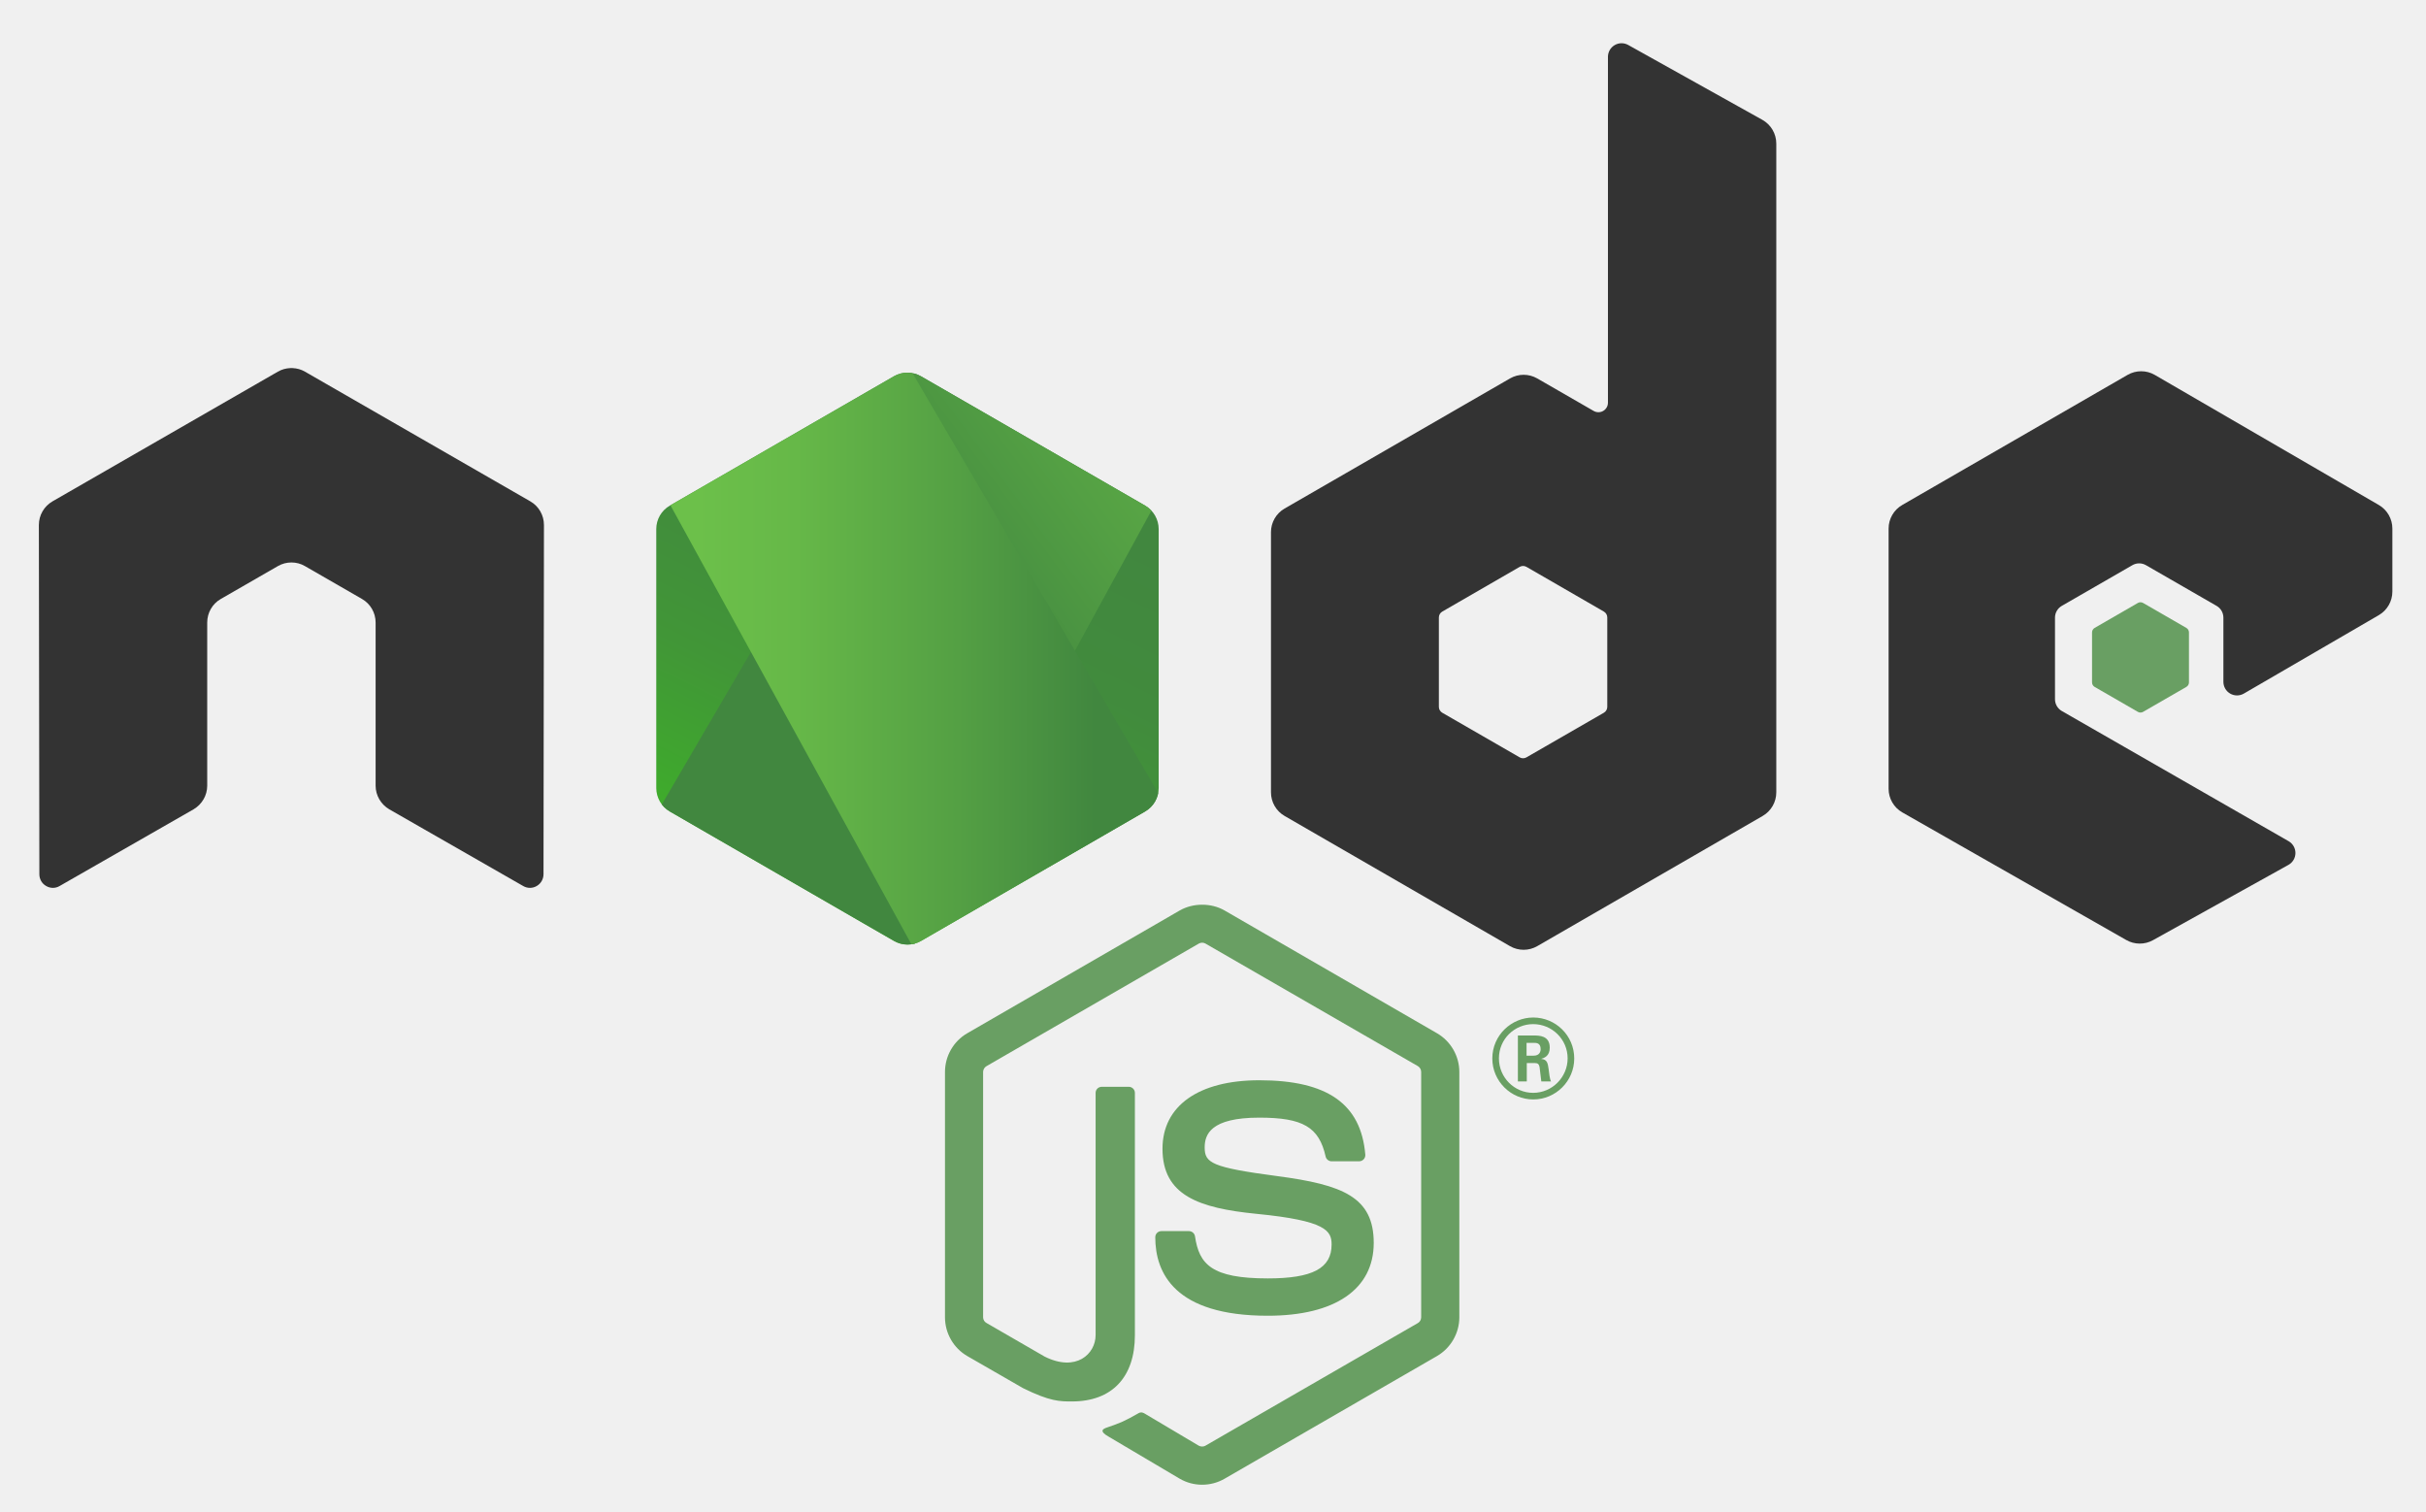
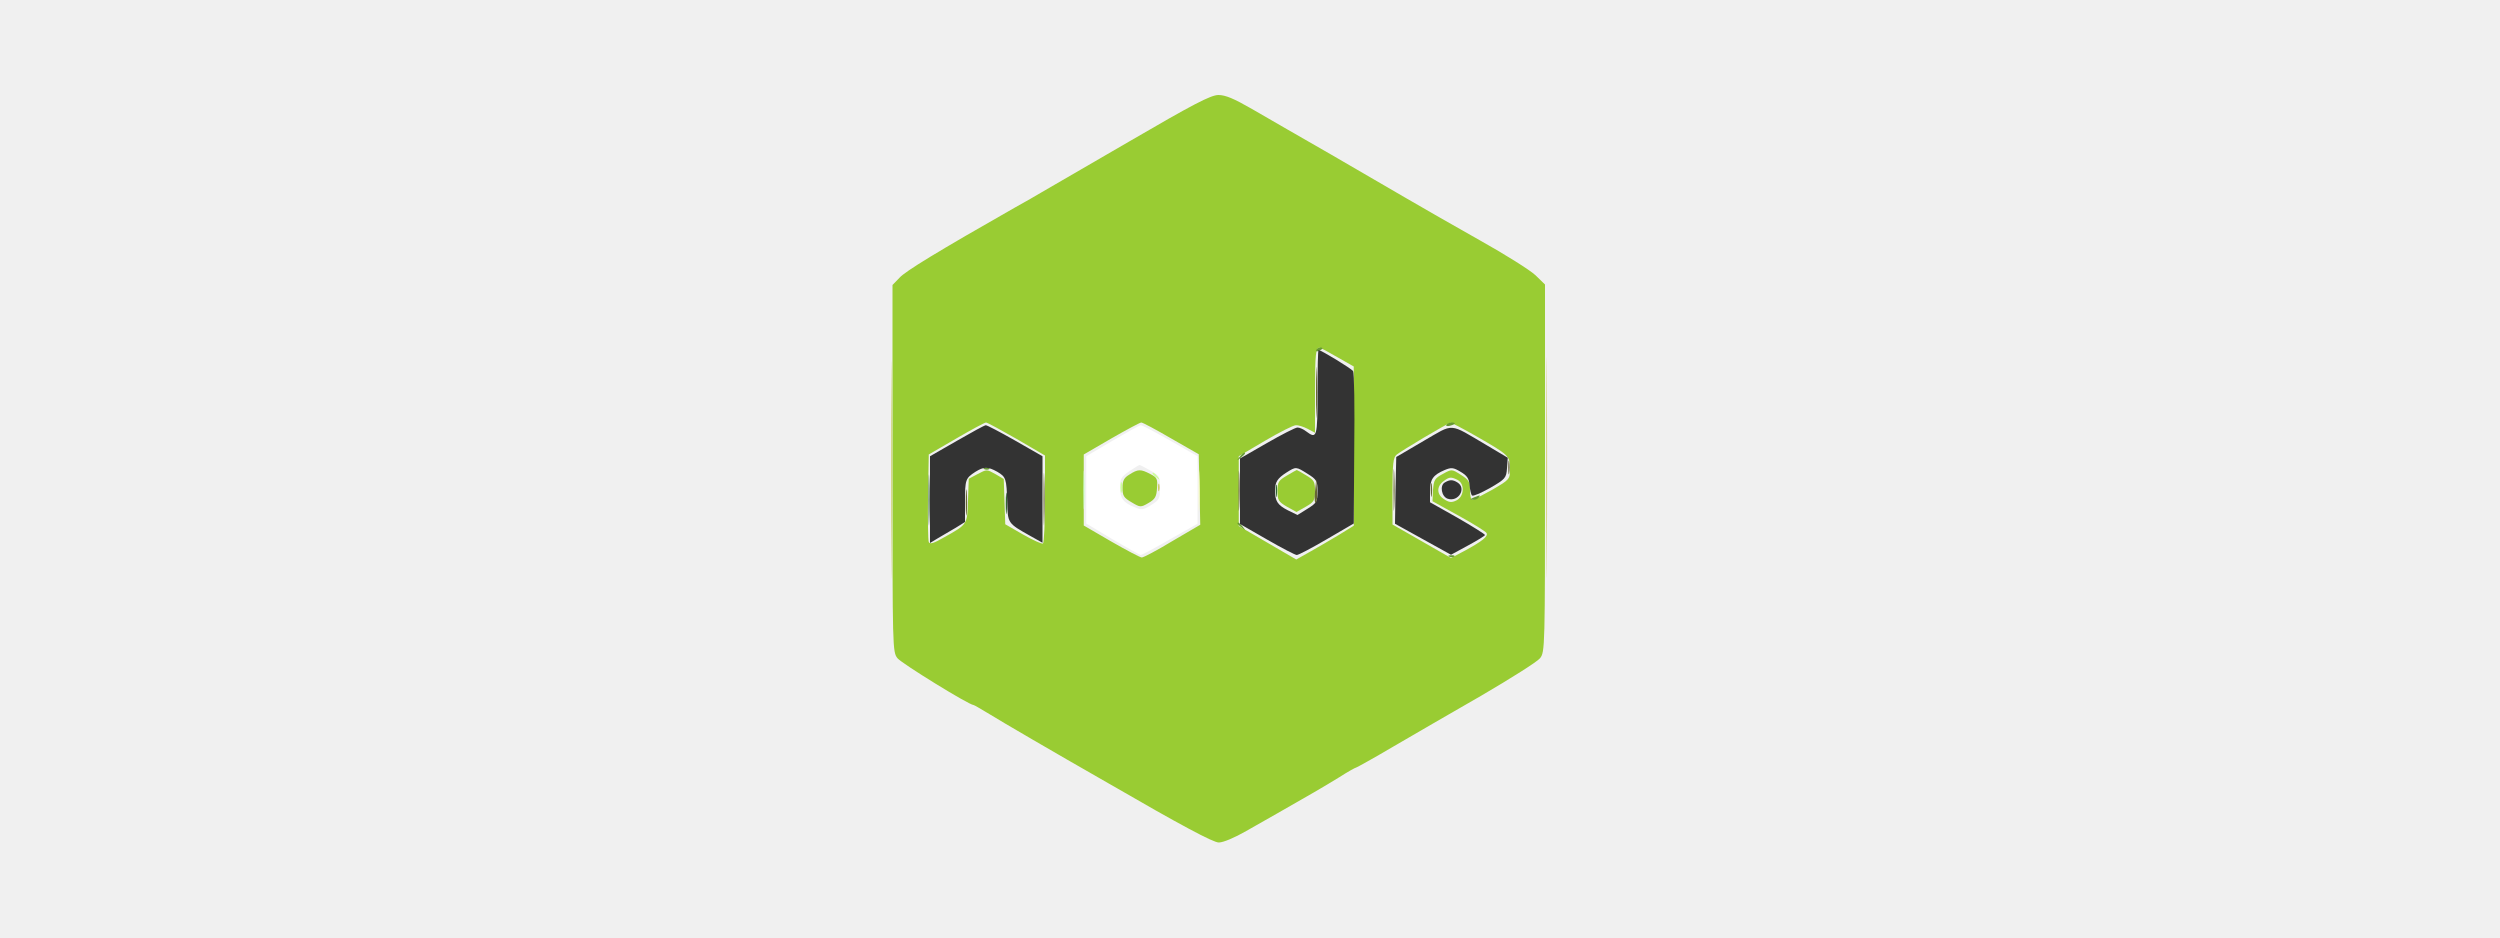
- <svg xmlns="http://www.w3.org/2000/svg" xmlns:xlink="http://www.w3.org/1999/xlink" enable-background="new 0 0 456 284" id="Layer_1" version="1.1" viewBox="0 0 456 284" xml:space="preserve">
-   <g>
-     <path d="M225.953,279.054c-1.46,0-2.912-0.381-4.19-1.121l-13.339-7.892c-1.991-1.115-1.018-1.509-0.362-1.738   c2.657-0.922,3.195-1.135,6.031-2.743c0.295-0.166,0.687-0.103,0.992,0.076l10.247,6.084c0.372,0.206,0.896,0.206,1.237,0   l39.95-23.058c0.372-0.212,0.61-0.64,0.61-1.081v-46.103c0-0.451-0.239-0.872-0.62-1.101l-39.933-23.038   c-0.368-0.216-0.859-0.216-1.231,0l-39.923,23.045c-0.388,0.222-0.634,0.657-0.634,1.094v46.103c0,0.441,0.245,0.859,0.63,1.068   l10.944,6.323c5.938,2.969,9.573-0.528,9.573-4.041v-45.52c0-0.643,0.518-1.151,1.161-1.151h5.066c0.634,0,1.158,0.508,1.158,1.151   v45.52c0,7.925-4.316,12.47-11.829,12.47c-2.309,0-4.127,0-9.202-2.501l-10.476-6.031c-2.587-1.496-4.19-4.293-4.19-7.288v-46.103   c0-2.995,1.602-5.792,4.19-7.281l39.95-23.085c2.528-1.43,5.888-1.43,8.396,0l39.947,23.085c2.587,1.496,4.196,4.286,4.196,7.281   v46.103c0,2.995-1.609,5.782-4.196,7.288l-39.947,23.065C228.882,278.673,227.433,279.054,225.953,279.054z" fill="#699F63" />
-     <path d="M238.293,247.292c-17.482,0-21.144-8.024-21.144-14.755c0-0.64,0.514-1.151,1.155-1.151h5.165   c0.577,0,1.058,0.415,1.148,0.979c0.78,5.258,3.105,7.912,13.677,7.912c8.416,0,11.999-1.904,11.999-6.369   c0-2.574-1.015-4.485-14.095-5.766c-10.93-1.081-17.691-3.496-17.691-12.241c0-8.061,6.794-12.868,18.186-12.868   c12.798,0,19.131,4.442,19.933,13.972c0.03,0.328-0.086,0.644-0.305,0.889c-0.219,0.229-0.524,0.368-0.846,0.368h-5.185   c-0.537,0-1.012-0.381-1.121-0.902c-1.244-5.533-4.269-7.301-12.476-7.301c-9.189,0-10.257,3.201-10.257,5.599   c0,2.906,1.261,3.752,13.667,5.394c12.277,1.622,18.109,3.921,18.109,12.549C258.21,242.306,250.952,247.292,238.293,247.292z" fill="#699F63" />
+ <svg xmlns="http://www.w3.org/2000/svg" version="1.0" viewBox="0 0 1000 375">
+   <g fill="#9C3" stroke-width="0">
+     <path d="M451.5 56.7c-17.6 10.2-33.3 19.3-35 20.3-1.6 1-6.4 3.7-10.5 6-30.6 17.4-43.9 25.5-46.2 28.1L357 114v73.4c0 72.1 0 73.4 2 75.9 1.7 2.1 28.6 18.7 30.4 18.7.3 0 3.3 1.8 6.8 3.9 3.5 2.2 24.7 14.6 47.3 27.5 29 16.8 41.8 23.6 44 23.6 1.8 0 6.3-1.9 11-4.6 4.4-2.5 10-5.7 12.5-7.1 12-6.8 19-10.9 24.7-14.4 3.4-2.2 6.5-3.9 6.8-3.9.2 0 6.9-3.7 14.7-8.3 7.9-4.6 23.9-13.9 35.6-20.6 11.6-6.8 22.1-13.4 23.2-14.8 2-2.5 2-4.2 2-76.1v-73.4l-3.8-3.7c-2.1-2-12.1-8.3-22.3-14-10.1-5.7-23.6-13.4-29.9-17.1-21.1-12.3-42.5-24.7-47-27.2-2.5-1.4-8.9-5.1-14.2-8.2-7.3-4.2-10.6-5.6-13.5-5.6-3.1.1-9.9 3.6-35.8 18.7zm83.5 86.2 6.5 3.7v63.7l-6 3.7c-3.3 2-8.5 5-11.5 6.7l-5.5 3.1-11.5-6.7-11.5-6.7v-27.9l10.5-6.2c5.8-3.4 11.3-6.2 12.3-6.2 1-.1 3.1.6 4.7 1.4l3 1.6v-16.4c0-15.1.3-17.8 1.9-17.6.3 0 3.5 1.7 7.1 3.8zm-128.3 32.7 11.3 6.6v17.3c0 9.6-.4 17.6-.8 17.9-.5.3-4.1-1.4-8-3.6l-7.1-4.1-.3-9.1-.3-9-3.4-2c-3.4-1.9-3.4-1.9-7 0l-3.6 1.9-.3 8.6c-.3 9.8-.2 9.6-9.5 14.8-4.3 2.5-5.8 2.9-6.2 1.9-.3-.8-.4-8.9-.3-18.2l.3-16.8 11-6.4c6-3.5 11.4-6.4 11.9-6.4s6 3 12.3 6.6zm61.8-.2 11 6.3.3 14.1.3 14.1-11.1 6.5c-6.1 3.7-11.6 6.6-12.3 6.6-.6 0-6.1-2.9-12.2-6.4l-11-6.4v-28.4l11-6.4c6.1-3.5 11.5-6.4 12-6.4.6 0 6 2.9 12 6.4zm122.2-.8c12.9 7.4 13.3 7.8 13.3 12.9 0 4.2-.1 4.3-7.1 8.4-4 2.2-7.6 4.1-8 4.1-.5 0-.9-1.8-.9-3.9 0-3.4-.5-4.2-3.7-6.2-3.6-2.3-3.6-2.3-7.2-.3-3.2 1.7-3.6 2.4-3.9 6.4l-.2 4.5 10.5 5.8c5.8 3.2 10.8 6.3 11.1 6.9.8 1.3-1.7 3.3-8.9 7.2l-5.3 2.8-11.7-6.7-11.7-6.7v-13.3c0-11 .3-13.5 1.6-14.6 1.9-1.6 20.6-12.7 21.6-12.8.3-.1 5.1 2.4 10.5 5.5zm-7.6 17.4c2.9 1.6 2.6 6.7-.6 8.2-1.9.9-2.9.8-5-.6-2.9-1.9-2.9-5.1 0-7.2 2.3-1.7 3-1.7 5.6-.4z" />
+     <path d="M514.8 190.2c-3.4 2-3.8 2.6-3.8 6.2 0 3.7.4 4.3 3.8 6.3l3.8 2.1 3.7-2.1c3.3-1.9 3.7-2.5 3.7-6.3s-.4-4.4-3.6-6.3c-1.9-1.2-3.6-2.1-3.7-2.1-.1 0-1.9 1-3.9 2.2zm-63-.4c-2.2 1.3-2.8 2.4-2.8 5.3 0 3.2.5 4 3.6 5.8 3.5 2.1 3.7 2.1 6.8.3 2.6-1.5 3.2-2.5 3.4-5.9.3-3.8 0-4.3-2.7-5.7-3.8-2-4.9-2-8.3.2z" />
  </g>
-   <g>
-     <path d="M295.899,198.941c0,4.236-3.463,7.699-7.699,7.699c-4.197,0-7.699-3.422-7.699-7.699   c0-4.359,3.586-7.701,7.699-7.701C292.356,191.24,295.899,194.582,295.899,198.941z M281.744,198.919   c0,3.586,2.892,6.479,6.435,6.479c3.586,0,6.479-2.954,6.479-6.479c0-3.584-2.932-6.436-6.479-6.436   C284.676,192.484,281.744,195.293,281.744,198.919z M285.307,194.622h2.976c1.018,0,3.015,0,3.015,2.282   c0,1.589-1.018,1.914-1.632,2.118c1.184,0.082,1.264,0.856,1.426,1.956c0.083,0.692,0.206,1.874,0.448,2.281h-1.831   c-0.043-0.406-0.328-2.607-0.328-2.728c-0.119-0.49-0.285-0.733-0.895-0.733h-1.506v3.461h-1.672v-8.637H285.307z M286.939,198.41   h1.343c1.098,0,1.304-0.773,1.304-1.221c0-1.183-0.816-1.183-1.264-1.183h-1.383L286.939,198.41L286.939,198.41z" fill="#699F63" />
+   <path d="M618.5 187c0 39.3.1 55.4.2 35.7.2-19.6.2-51.8 0-71.5-.1-19.6-.2-3.5-.2 35.8zm-262 1c0 38.8.1 54.6.2 35.2.2-19.3.2-51.1 0-70.5-.1-19.3-.2-3.5-.2 35.3zm106.7 7c0 1.4.2 1.9.5 1.2.2-.6.2-1.8 0-2.5-.3-.6-.5-.1-.5 1.3z" fill="#CC6" />
+   <path d="M526.5 140c-.3.6.1.7.9.4 1.8-.7 2.1-1.4.7-1.4-.6 0-1.3.4-1.6 1zm52.1 29.9c-.4.5.3.7 1.4.4 2.3-.6 2.6-1.3.6-1.3-.8 0-1.7.4-2 .9zm-82.7 12.8c-1.3 1.6-1.2 1.7.4.4.9-.7 1.7-1.5 1.7-1.7 0-.8-.8-.3-2.1 1.3zm-102.1 5c.7.3 1.6.2 1.9-.1.4-.3-.2-.6-1.3-.5-1.1 0-1.4.3-.6.6zM589.5 199c-1.6.7-1.7.9-.3.9.9.1 2-.4 2.3-.9.7-1.1.7-1.1-2 0zM495 209.4c0 .2.8 1 1.8 1.7 1.5 1.3 1.6 1.2.3-.4s-2.1-2.1-2.1-1.3zm84.8 13.3c.7.3 1.6.2 1.9-.1.4-.3-.2-.6-1.3-.5-1.1 0-1.4.3-.6.6z" fill="#693" />
+   <g fill="#333" stroke-width="0">
+     <path d="M527 157c0 18-.2 18.8-4.6 15.5-1-.8-2.6-1.5-3.4-1.5-.8 0-6.3 2.8-12.2 6.2l-10.8 6.2v26.2l10.8 6.2c5.9 3.4 11.3 6.2 11.9 6.2.7 0 6-2.8 12-6.3l10.8-6.3.2-30c.2-16.4 0-30.4-.5-31-.7-1-12.8-8.4-13.8-8.4-.2 0-.4 7.6-.4 17zm-4 32.5c3.7 2.3 4 2.9 4 7s-.3 4.7-4 7l-4 2.5-3.9-1.9c-4.1-2.1-5.1-3.7-5.1-7.9 0-3.4 1-4.9 4.6-7.2 3.8-2.4 3.8-2.4 8.4.5zm-140.2-13.2-10.8 6.2v34.7l3.3-2c1.7-1 4.9-2.9 7-4.1l3.7-2.3v-8.1c0-8.9.2-9.4 4.2-12 3.4-2.1 4.9-2.1 8.7 0 3.5 2.1 3.7 2.6 4 12.3.2 8.3.2 8.3 9.1 13.3l5 2.8v-34.6l-11-6.3c-6-3.4-11.3-6.2-11.7-6.1-.5 0-5.6 2.8-11.5 6.2zm186.6.1-10.9 6.4-.3 13.3-.2 13.4 11.2 6.2 11.2 6.2 6.8-3.7c3.7-2 6.8-3.9 6.8-4.2 0-.3-4.9-3.4-11-6.9l-11-6.2v-4.4c0-4.8 1.2-6.5 5.9-8.5 2.6-1.1 3.5-1 6.3.7 2.6 1.5 3.4 2.7 3.6 5.3.2 1.9.6 3.8 1 4.2.4.4 3.6-1 7.2-3 6.2-3.6 6.5-4 6.8-7.9l.3-4.2-8.4-5c-15.5-9.1-12.8-8.9-25.3-1.7z" />
+     <path d="M577.9 193c-2.1 1.2-1.3 5.7 1.2 6.5 4.3 1.4 7.6-4.2 3.9-6.5-1.9-1.2-3.1-1.2-5.1 0z" />
  </g>
-   <path d="M102.243,98.677c0-1.841-0.969-3.533-2.558-4.445L57.33,69.857c-0.716-0.421-1.519-0.64-2.332-0.674  c-0.073,0-0.378,0-0.438,0c-0.809,0.033-1.612,0.252-2.339,0.674L9.866,94.232c-1.579,0.912-2.561,2.604-2.561,4.445l0.093,65.635  c0,0.912,0.474,1.762,1.277,2.209c0.786,0.471,1.758,0.471,2.541,0l25.172-14.414c1.592-0.945,2.561-2.614,2.561-4.438v-30.665  c0-1.828,0.968-3.52,2.554-4.428l10.718-6.173c0.799-0.461,1.672-0.687,2.564-0.687c0.872,0,1.768,0.226,2.544,0.687l10.715,6.173  c1.586,0.909,2.558,2.601,2.558,4.428v30.665c0,1.824,0.982,3.503,2.564,4.438l25.165,14.414c0.789,0.471,1.775,0.471,2.558,0  c0.78-0.448,1.271-1.297,1.271-2.209L102.243,98.677z" fill="#333333" />
-   <path d="M306.04,8.451c-0.793-0.441-1.76-0.431-2.543,0.028c-0.781,0.46-1.262,1.299-1.262,2.206v65  c0,0.639-0.342,1.231-0.894,1.551c-0.554,0.32-1.237,0.32-1.792,0l-10.608-6.112c-1.583-0.912-3.53-0.91-5.112,0.002l-42.372,24.453  c-1.584,0.914-2.559,2.603-2.559,4.43v48.916c0,1.828,0.975,3.516,2.558,4.432l42.37,24.471c1.584,0.914,3.534,0.914,5.118,0  l42.376-24.471c1.583-0.915,2.558-2.604,2.558-4.432V26.989c0-1.854-1.003-3.565-2.624-4.469L306.04,8.451z M302.109,132.853  c0,0.456-0.244,0.879-0.64,1.106l-14.548,8.386c-0.395,0.227-0.882,0.227-1.277,0l-14.548-8.386c-0.396-0.227-0.64-0.65-0.64-1.106  v-16.799c0-0.456,0.244-0.879,0.639-1.108l14.548-8.403c0.396-0.229,0.884-0.229,1.28,0l14.548,8.403  c0.395,0.229,0.639,0.652,0.639,1.108L302.109,132.853L302.109,132.853z" fill="#333333" />
-   <g>
-     <path d="M447.131,115.615c1.576-0.915,2.546-2.601,2.546-4.424V99.337c0-1.823-0.97-3.51-2.548-4.425L405.03,70.469   c-1.584-0.921-3.54-0.922-5.127-0.007l-42.356,24.453c-1.583,0.914-2.558,2.602-2.558,4.43v48.903c0,1.839,0.987,3.536,2.584,4.445   l42.093,23.985c1.552,0.886,3.455,0.896,5.017,0.028l25.46-14.151c0.808-0.449,1.311-1.297,1.315-2.219   c0.007-0.922-0.484-1.776-1.284-2.236l-42.625-24.465c-0.796-0.456-1.285-1.304-1.285-2.22v-15.326c0-0.914,0.487-1.76,1.28-2.216   l13.266-7.648c0.789-0.456,1.765-0.456,2.554,0l13.273,7.648c0.793,0.456,1.28,1.302,1.28,2.216v12.058   c0,0.916,0.49,1.762,1.282,2.218c0.793,0.458,1.77,0.454,2.561-0.005L447.131,115.615z" fill="#333333" />
-     <path d="M401.842,113.324c0.304-0.176,0.678-0.176,0.982,0l8.13,4.69c0.304,0.176,0.491,0.499,0.491,0.851v9.388   c0,0.352-0.187,0.675-0.491,0.851l-8.13,4.69c-0.304,0.176-0.678,0.176-0.982,0l-8.124-4.69c-0.304-0.176-0.491-0.499-0.491-0.851   v-9.388c0-0.352,0.187-0.675,0.491-0.851L401.842,113.324z" fill="#699F63" />
-   </g>
-   <g>
-     <g>
-       <linearGradient gradientTransform="matrix(1 0 0 -1 0 288.11)" gradientUnits="userSpaceOnUse" id="XMLID_2_" x1="187.702" x2="149.637" y1="199.285" y2="121.633">
-         <stop offset="0" style="stop-color:#41873F" />
-         <stop offset="0.329" style="stop-color:#418B3D" />
-         <stop offset="0.635" style="stop-color:#419637" />
-         <stop offset="0.932" style="stop-color:#3FA92D" />
-         <stop offset="1" style="stop-color:#3FAE2A" />
-       </linearGradient>
-       <path d="M173.12,70.717c-1.574-0.909-3.514-0.909-5.087,0l-42.134,24.314    c-1.576,0.909-2.546,2.588-2.546,4.408v48.666c0,1.818,0.97,3.497,2.544,4.408l42.134,24.334c1.575,0.909,3.515,0.909,5.091,0    l42.124-24.334c1.574-0.91,2.543-2.59,2.543-4.408V99.437c0-1.818-0.97-3.497-2.545-4.406L173.12,70.717z" fill="url(#XMLID_2_)" id="XMLID_143_" />
-     </g>
-     <g>
-       <defs>
-         <path d="M173.12,70.717c-1.574-0.909-3.514-0.909-5.087,0l-42.134,24.314c-1.576,0.909-2.546,2.588-2.546,4.408     v48.666c0,1.818,0.97,3.497,2.544,4.408l42.134,24.334c1.575,0.909,3.515,0.909,5.091,0l42.124-24.334     c1.574-0.91,2.543-2.59,2.543-4.408V99.437c0-1.818-0.97-3.497-2.545-4.406L173.12,70.717z" id="SVGID_1_" />
-       </defs>
-       <clipPath id="SVGID_2_">
-         <use overflow="visible" xlink:href="#SVGID_1_" />
-       </clipPath>
-       <g clip-path="url(#SVGID_2_)">
-         <path d="M167.944,70.717l-42.222,24.314C124.146,95.94,123,97.619,123,99.439v48.666     c0,1.203,0.514,2.339,1.313,3.238l47.44-81.152C170.479,69.877,169.101,70.049,167.944,70.717z" fill="none" />
-         <path d="M171.988,177.339c0.41-0.113,0.81-0.275,1.186-0.492l42.177-24.334c1.574-0.91,2.649-2.59,2.649-4.408     V99.437c0-1.338-0.598-2.598-1.54-3.534L171.988,177.339z" fill="none" />
-         <linearGradient gradientTransform="matrix(1 0 0 -1 0 288.11)" gradientUnits="userSpaceOnUse" id="SVGID_3_" x1="164.157" x2="270.965" y1="158.647" y2="237.562">
-           <stop offset="0.138" style="stop-color:#41873F" />
-           <stop offset="0.403" style="stop-color:#54A044" />
-           <stop offset="0.714" style="stop-color:#66B848" />
-           <stop offset="0.908" style="stop-color:#6CC04A" />
-         </linearGradient>
-         <path d="M215.327,95.031l-42.252-24.314c-0.417-0.241-0.863-0.413-1.322-0.526l-47.44,81.152     c0.409,0.46,0.888,0.861,1.42,1.169l42.323,24.334c1.199,0.692,2.624,0.854,3.931,0.492l44.473-81.436     C216.122,95.568,215.743,95.271,215.327,95.031z" fill="url(#SVGID_3_)" />
-       </g>
-     </g>
-     <g>
-       <defs>
-         <path d="M173.12,70.717c-1.574-0.909-3.514-0.909-5.087,0l-42.134,24.314c-1.576,0.909-2.546,2.588-2.546,4.408     v48.666c0,1.818,0.97,3.497,2.544,4.408l42.134,24.334c1.575,0.909,3.515,0.909,5.091,0l42.124-24.334     c1.574-0.91,2.543-2.59,2.543-4.408V99.437c0-1.818-0.97-3.497-2.545-4.406L173.12,70.717z" id="SVGID_4_" />
-       </defs>
-       <clipPath id="SVGID_5_">
-         <use overflow="visible" xlink:href="#SVGID_4_" />
-       </clipPath>
-       <g clip-path="url(#SVGID_5_)">
-         <path d="M218,148.105V99.437c0-1.818-1.098-3.497-2.673-4.406l-42.252-24.314c-0.485-0.28-1.011-0.463-1.551-0.571     l46.317,79.128C217.94,148.895,218,148.505,218,148.105z" fill="none" />
-         <path d="M125.722,95.031C124.146,95.94,123,97.619,123,99.439v48.666c0,1.818,1.16,3.497,2.733,4.408l42.323,24.334     c0.995,0.574,2.146,0.784,3.256,0.632l-45.337-82.594L125.722,95.031z" fill="none" />
-         <linearGradient gradientTransform="matrix(1 0 0 -1 0 288.11)" gradientUnits="userSpaceOnUse" id="SVGID_6_" x1="121.862" x2="219.279" y1="226.166" y2="226.166">
-           <stop offset="0.092" style="stop-color:#6CC04A" />
-           <stop offset="0.286" style="stop-color:#66B848" />
-           <stop offset="0.597" style="stop-color:#54A044" />
-           <stop offset="0.862" style="stop-color:#41873F" />
-         </linearGradient>
-         <polygon fill="url(#SVGID_6_)" points="166.627,61.779 166.047,62.11 166.821,62.11    " />
-         <linearGradient gradientTransform="matrix(1 0 0 -1 0 288.11)" gradientUnits="userSpaceOnUse" id="SVGID_7_" x1="121.862" x2="219.279" y1="164.348" y2="164.348">
-           <stop offset="0.092" style="stop-color:#6CC04A" />
-           <stop offset="0.286" style="stop-color:#66B848" />
-           <stop offset="0.597" style="stop-color:#54A044" />
-           <stop offset="0.862" style="stop-color:#41873F" />
-         </linearGradient>
-         <path d="M215.351,152.513c1.228-0.71,2.144-1.891,2.491-3.238l-46.317-79.128     c-1.209-0.241-2.492-0.058-3.581,0.571l-41.968,24.168l45.337,82.594c0.647-0.088,1.281-0.298,1.861-0.632L215.351,152.513z" fill="url(#SVGID_7_)" />
-         <linearGradient gradientTransform="matrix(1 0 0 -1 0 288.11)" gradientUnits="userSpaceOnUse" id="SVGID_8_" x1="121.862" x2="219.279" y1="136.537" y2="136.537">
-           <stop offset="0.092" style="stop-color:#6CC04A" />
-           <stop offset="0.286" style="stop-color:#66B848" />
-           <stop offset="0.597" style="stop-color:#54A044" />
-           <stop offset="0.862" style="stop-color:#41873F" />
-         </linearGradient>
-         <polygon fill="url(#SVGID_8_)" points="219.279,151.73 219,151.253 219,151.892    " />
-         <linearGradient gradientTransform="matrix(1 0 0 -1 0 288.11)" gradientUnits="userSpaceOnUse" id="SVGID_9_" x1="121.862" x2="219.279" y1="123.968" y2="123.968">
-           <stop offset="0.092" style="stop-color:#6CC04A" />
-           <stop offset="0.286" style="stop-color:#66B848" />
-           <stop offset="0.597" style="stop-color:#54A044" />
-           <stop offset="0.862" style="stop-color:#41873F" />
-         </linearGradient>
-         <path d="M215.351,152.513l-42.177,24.334c-0.58,0.335-1.214,0.544-1.861,0.632l0.84,1.53L219,151.892     v-0.639l-1.158-1.978C217.495,150.622,216.579,151.802,215.351,152.513z" fill="url(#SVGID_9_)" />
-         <linearGradient gradientTransform="matrix(1 0 0 -1 0 288.11)" gradientUnits="userSpaceOnUse" id="SVGID_10_" x1="233.472" x2="173.391" y1="201.588" y2="79.023">
-           <stop offset="0" style="stop-color:#41873F" />
-           <stop offset="0.329" style="stop-color:#418B3D" />
-           <stop offset="0.635" style="stop-color:#419637" />
-           <stop offset="0.932" style="stop-color:#3FA92D" />
-           <stop offset="1" style="stop-color:#3FAE2A" />
-         </linearGradient>
-         <path d="M215.351,152.513l-42.177,24.334c-0.58,0.335-1.214,0.544-1.861,0.632l0.84,1.53L219,151.892     v-0.639l-1.158-1.978C217.495,150.622,216.579,151.802,215.351,152.513z" fill="url(#SVGID_10_)" />
-       </g>
-     </g>
-   </g>
+   <path d="M526.4 157c0 9.1.2 12.8.3 8.2.2-4.5.2-11.9 0-16.5-.1-4.5-.3-.8-.3 8.3zm-109 42.5c0 9.3.2 13.3.3 8.8.2-4.5.2-12.2 0-17-.1-4.8-.3-1.2-.3 8.2zm140-3.5c0 7.4.1 10.5.3 6.7.2-3.7.2-9.7 0-13.5-.2-3.7-.3-.6-.3 6.8zm45.9-9c0 2.5.2 3.5.4 2.2.2-1.2.2-3.2 0-4.5-.2-1.2-.4-.2-.4 2.3zm-107.9 9.5c0 7.1.1 9.9.3 6.2.2-3.7.2-9.6 0-13-.2-3.4-.3-.4-.3 6.8zm30.6.2c-.3 2.9-.1 4.8.3 4.4.5-.5.7-2.8.5-5.2l-.3-4.4-.5 5.2zm46.3-.7c0 2.5.2 3.5.4 2.2.2-1.2.2-3.2 0-4.5-.2-1.2-.4-.2-.4 2.3zm-186 5c0 4.7.2 6.6.4 4.2.2-2.3.2-6.1 0-8.5-.2-2.3-.4-.4-.4 4.3z" fill="#663" />
+   <path d="M371.4 200c0 9.1.2 12.8.3 8.2.2-4.5.2-11.9 0-16.5-.1-4.5-.3-.8-.3 8.3zm138.9-3.5c0 2.2.2 3 .4 1.7.2-1.2.2-3 0-4-.3-.9-.5.1-.4 2.3zm-108 5c0 3.8.2 5.3.4 3.2.2-2 .2-5.2 0-7-.2-1.7-.4-.1-.4 3.8z" fill="#363" />
+   <path d="M461 189.4c0 .2.8 1 1.8 1.7 1.5 1.3 1.6 1.2.3-.4s-2.1-2.1-2.1-1.3zm-12.8 5.6c0 1.9.2 2.7.5 1.7.2-.9.2-2.5 0-3.5-.3-.9-.5-.1-.5 1.8z" fill="#CF9" />
+   <path d="m445 176.3-10.5 6.2v26.9l10.5 6.3c5.8 3.4 10.8 6.2 11.3 6.3.4 0 5.7-2.8 11.7-6.3l11-6.2v-27l-11-6.3c-6-3.4-11.3-6.2-11.7-6.1-.5 0-5.5 2.8-11.3 6.2zm15.1 11.9c3.7 2 3.9 2.4 3.9 6.9 0 4.3-.3 4.9-3.5 6.9s-3.9 2.1-6.6.9c-4.6-1.8-5.9-3.6-5.9-7.9 0-3.4.5-4.3 3.7-6.5 2.1-1.4 3.9-2.5 4.1-2.5.3 0 2.2 1 4.3 2.2z" fill="#FFF" />
+   <path d="M433.4 196c0 6.9.1 9.7.3 6.2.2-3.4.2-9 0-12.5-.2-3.4-.3-.6-.3 6.3z" fill="#CFC" />
+   <path d="M479.4 196c0 7.4.1 10.5.3 6.7.2-3.7.2-9.7 0-13.5-.2-3.7-.3-.6-.3 6.8z" fill="#FFC" />
</svg>
